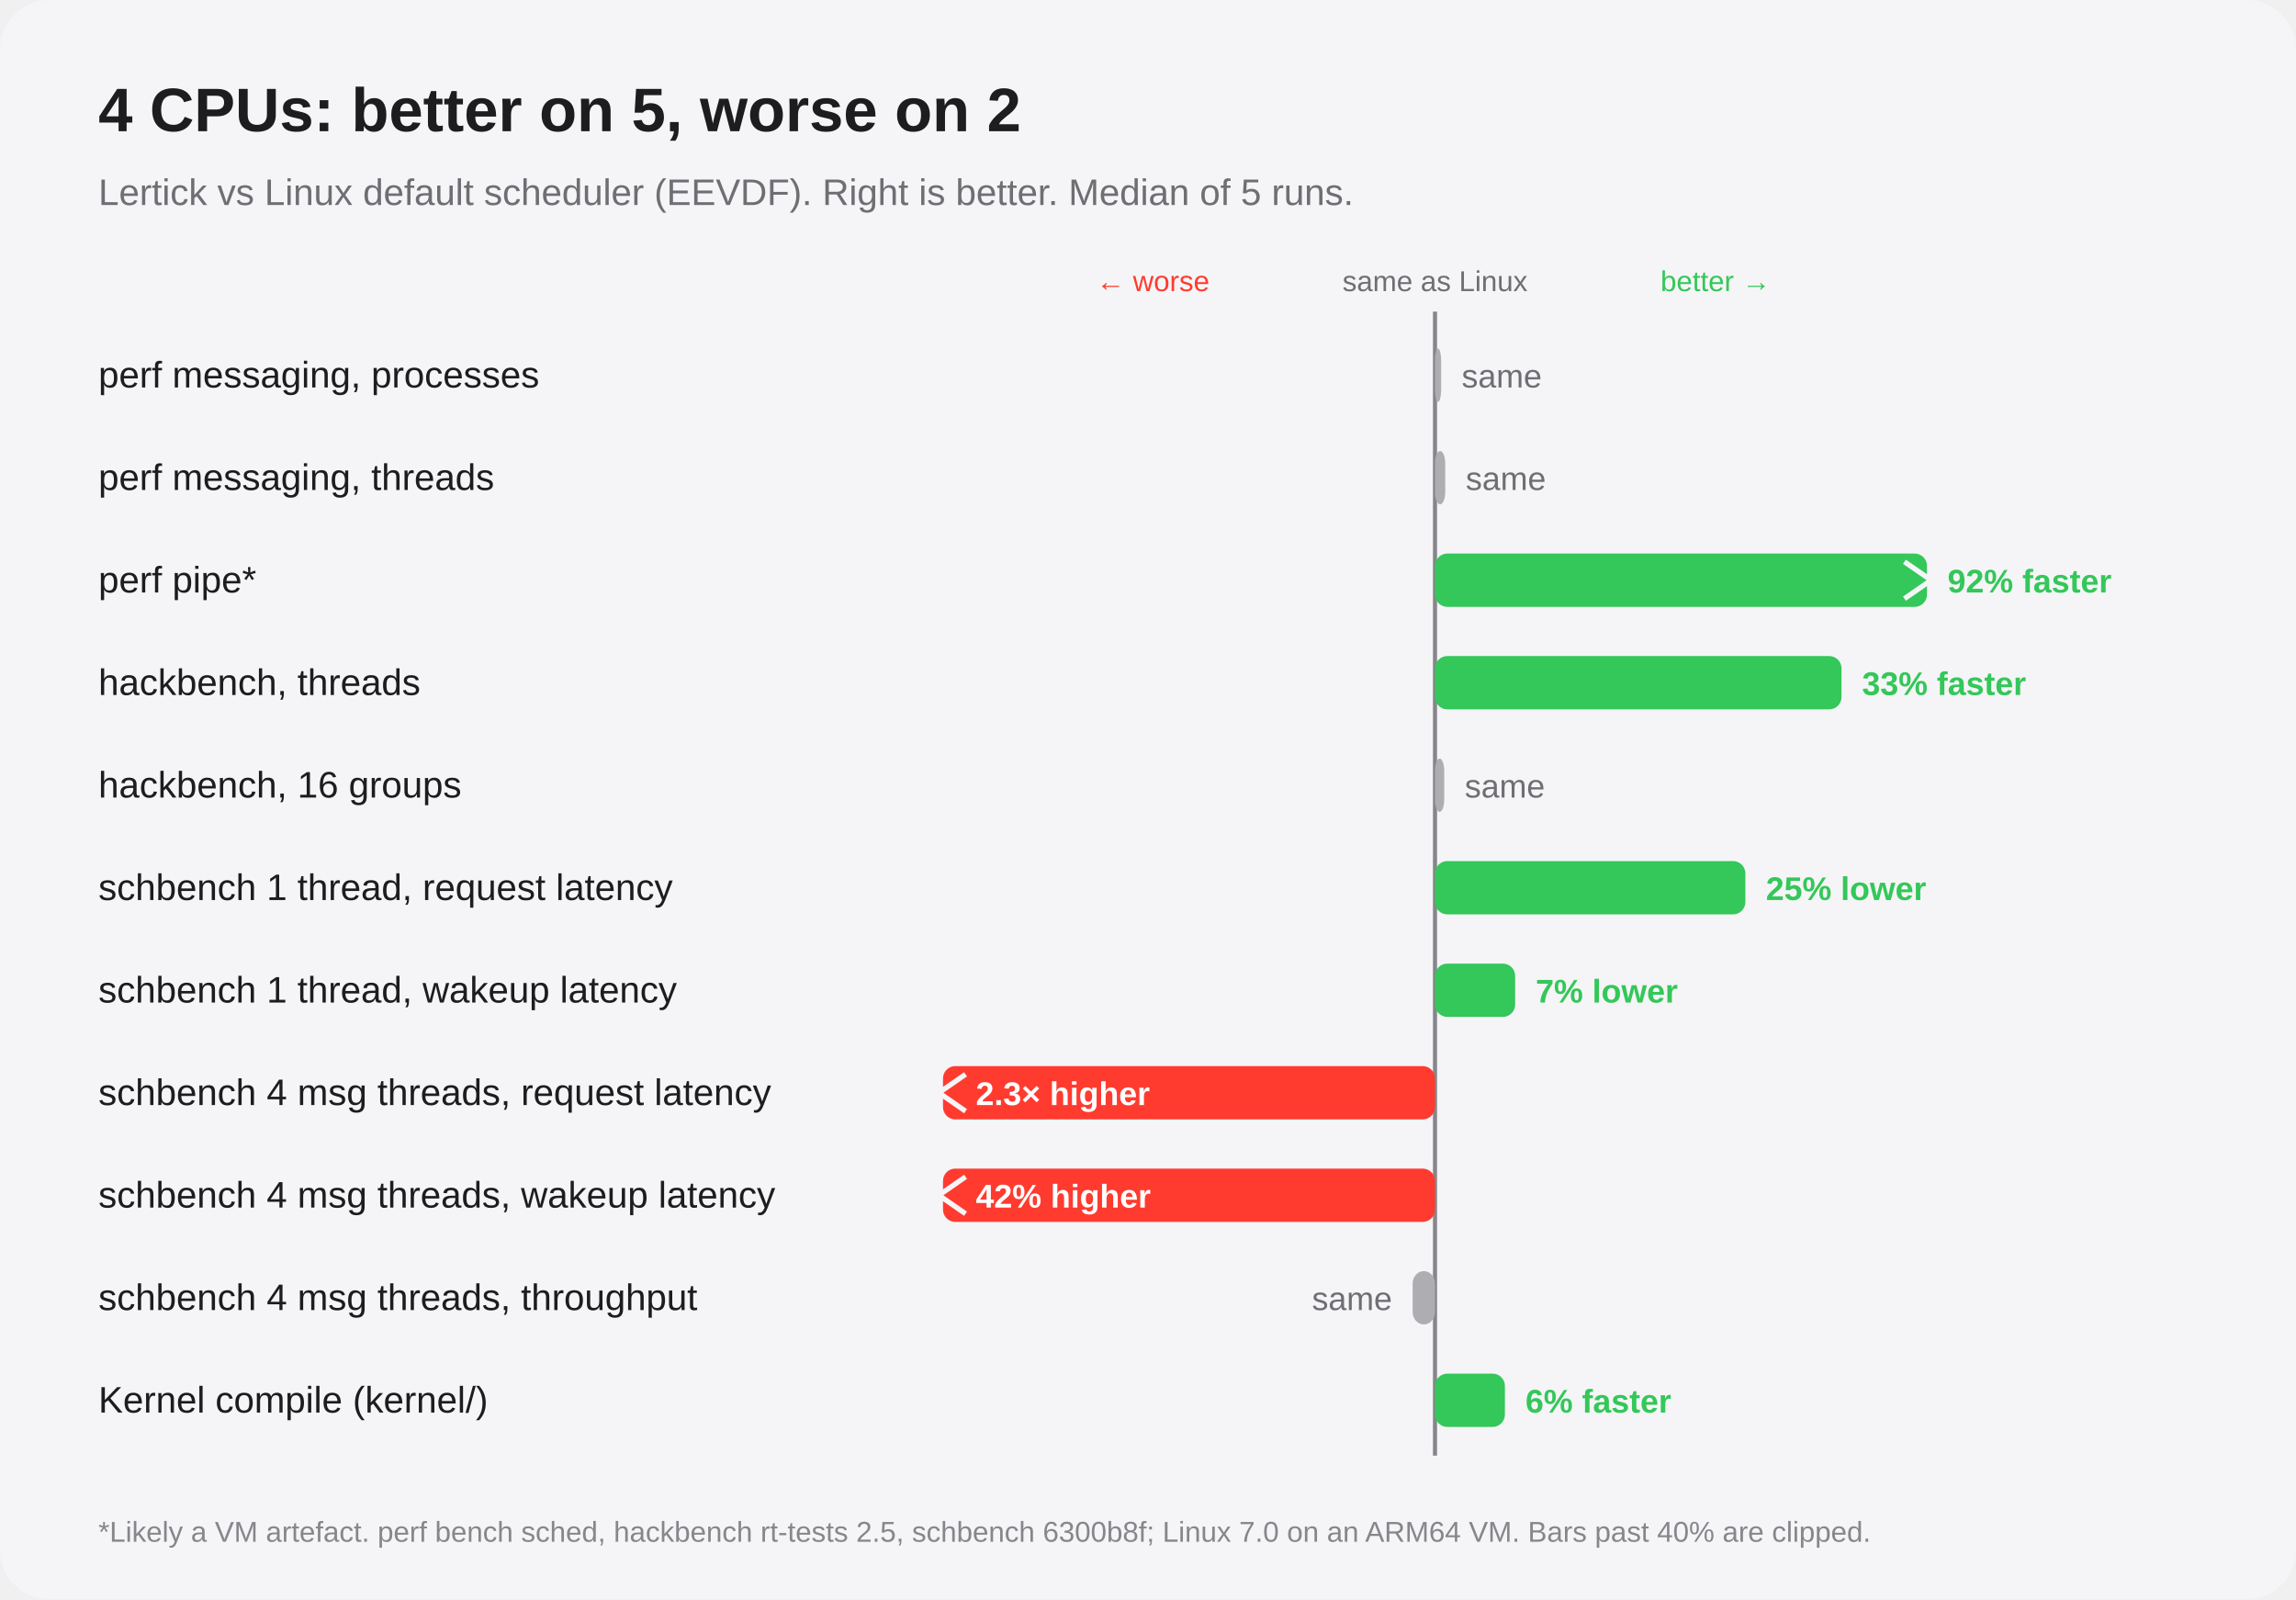
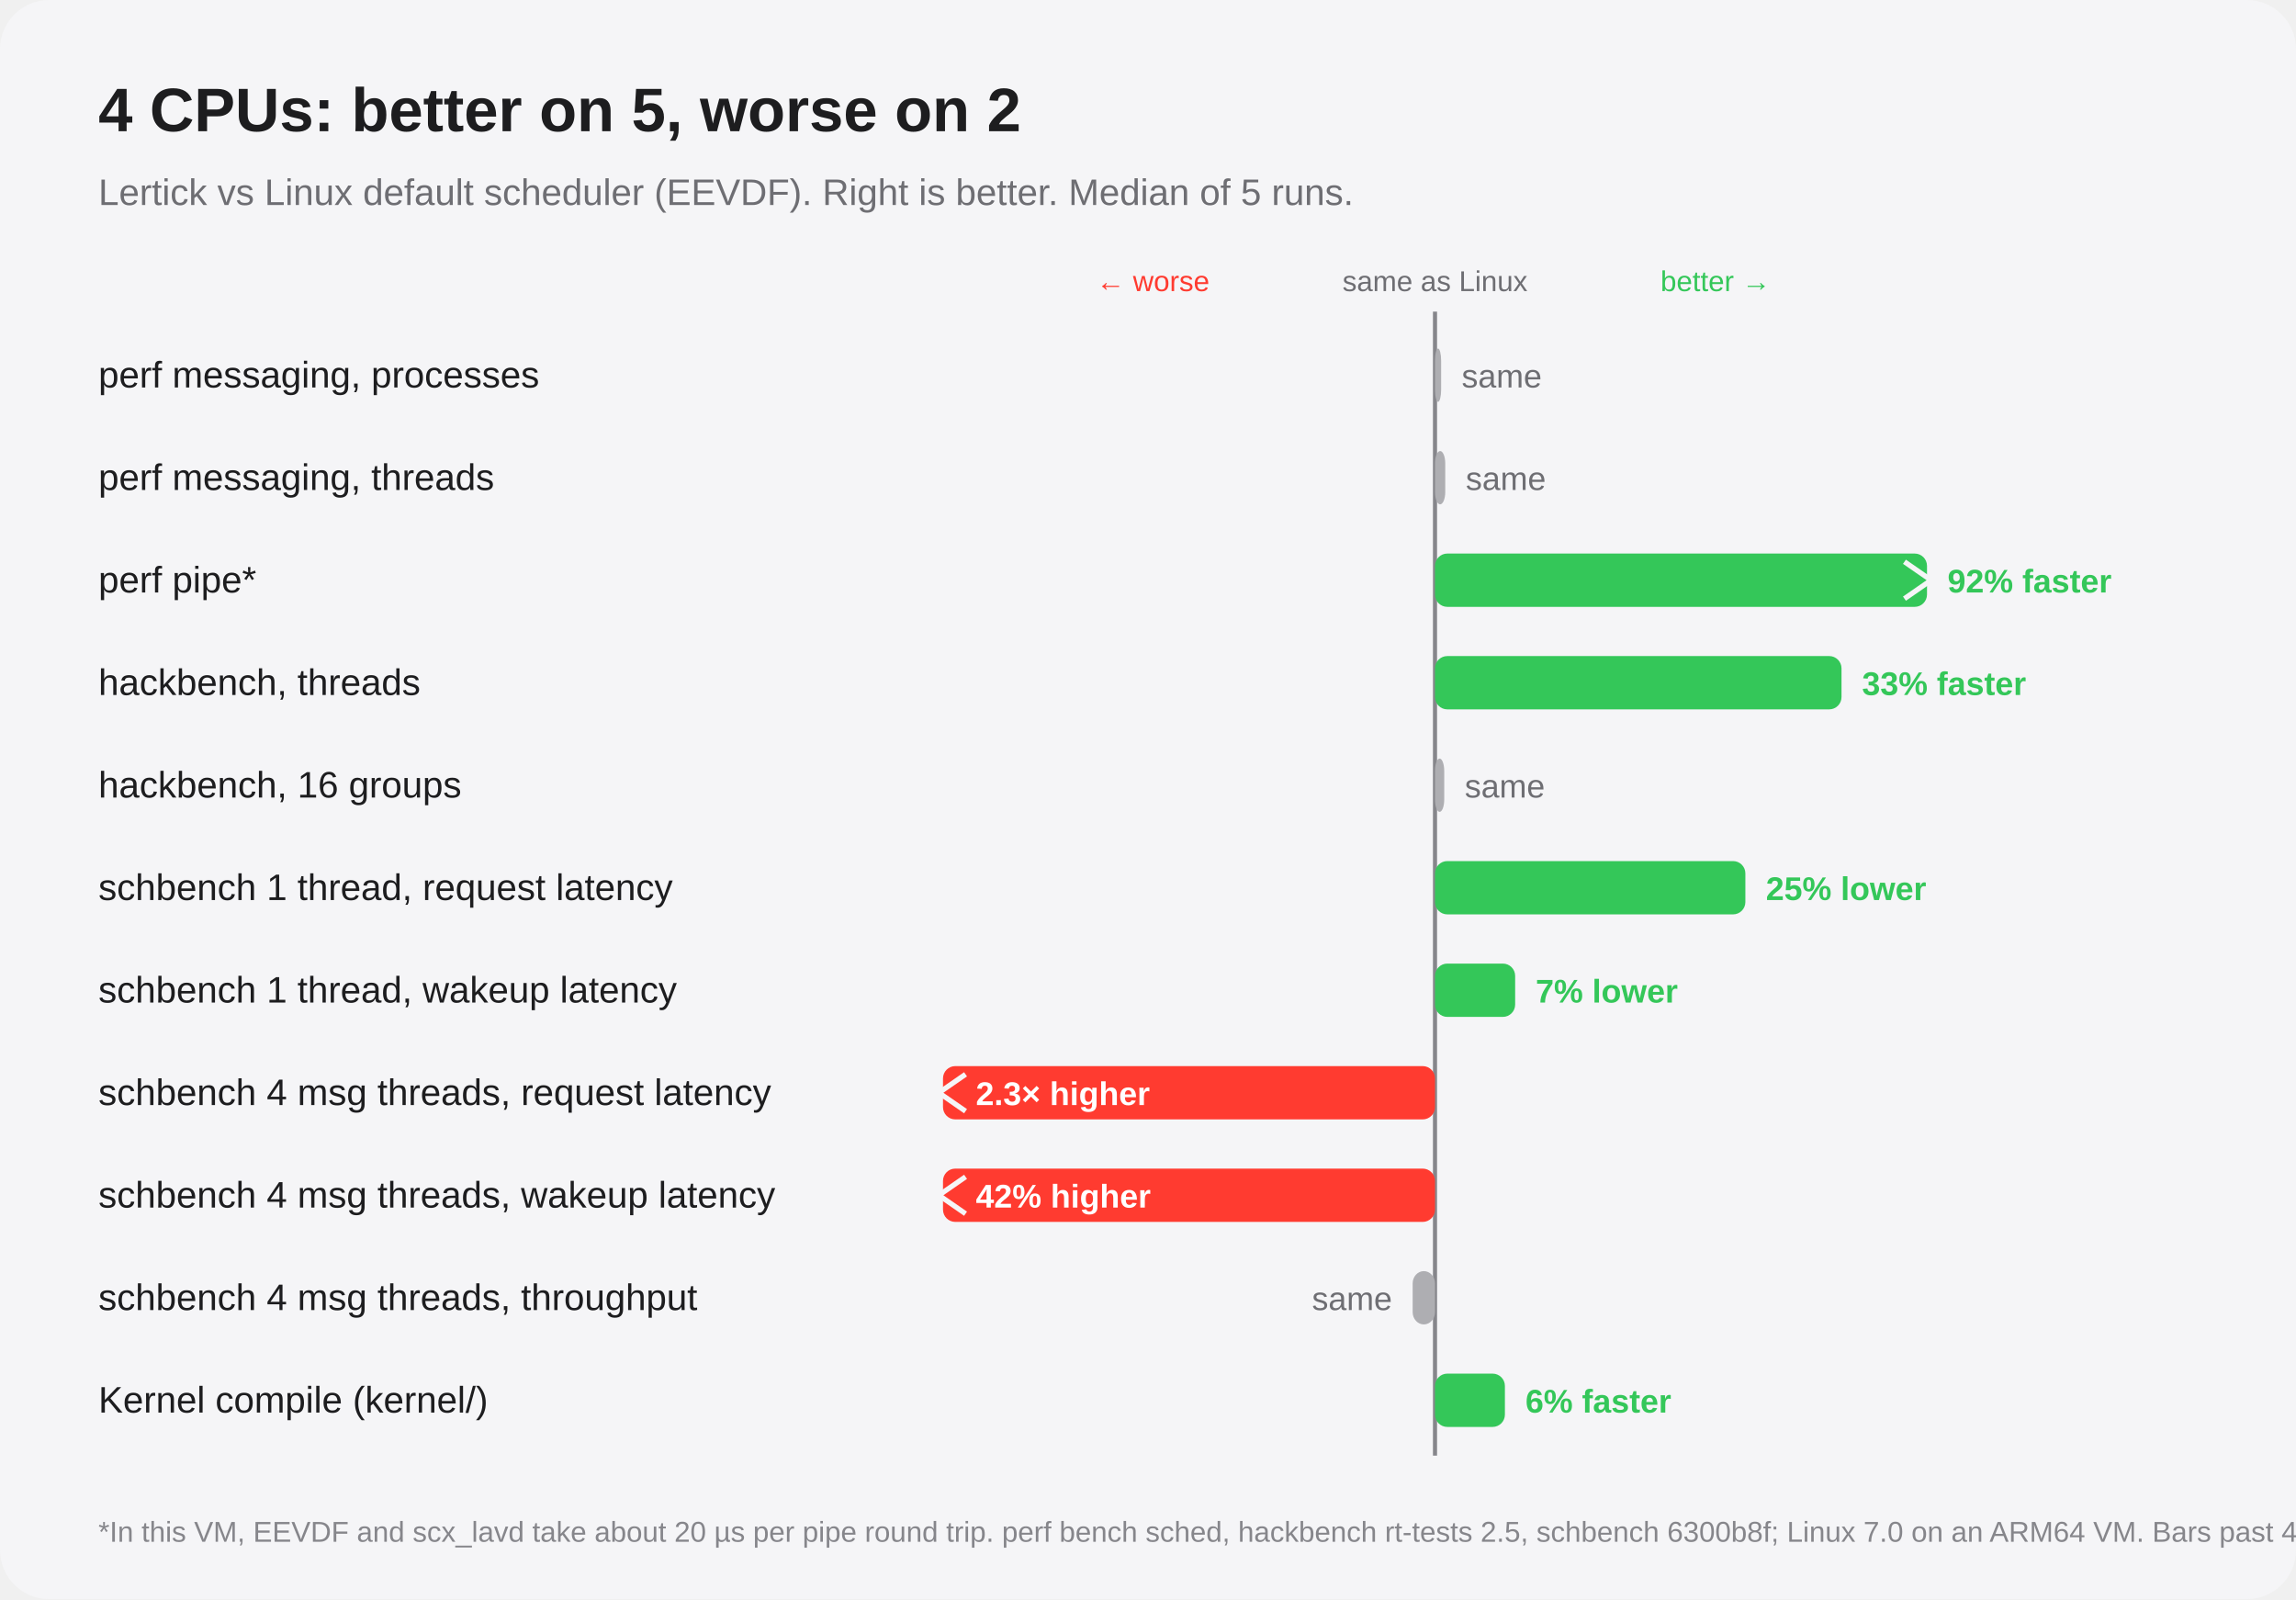
<svg xmlns="http://www.w3.org/2000/svg" width="1120" height="780" viewBox="0 0 1120 780" role="img" aria-labelledby="t d">
  <rect width="1120" height="780" rx="24" fill="#f5f5f7" />
  <text x="48" y="64" font-family="-apple-system,BlinkMacSystemFont,SF Pro Display,Segoe UI,Arial,sans-serif" font-size="30" font-weight="700" fill="#1d1d1f">4 CPUs: better on 5, worse on 2</text>
  <text x="48" y="100" font-family="-apple-system,BlinkMacSystemFont,SF Pro Display,Segoe UI,Arial,sans-serif" font-size="18" fill="#6e6e73">Lertick vs Linux default scheduler (EEVDF). Right is better. Median of 5 runs.</text>
  <line x1="700" y1="152" x2="700" y2="710" stroke="#86868b" stroke-width="2" />
  <text x="700" y="142" text-anchor="middle" font-family="-apple-system,BlinkMacSystemFont,SF Pro Display,Segoe UI,Arial,sans-serif" font-size="14" fill="#6e6e73">same as Linux</text>
  <text x="590" y="142" text-anchor="end" font-family="-apple-system,BlinkMacSystemFont,SF Pro Display,Segoe UI,Arial,sans-serif" font-size="14" fill="#ff3b30">← worse</text>
  <text x="810" y="142" font-family="-apple-system,BlinkMacSystemFont,SF Pro Display,Segoe UI,Arial,sans-serif" font-size="14" fill="#34c759">better →</text>
  <text x="48" y="189" font-family="-apple-system,BlinkMacSystemFont,SF Pro Display,Segoe UI,Arial,sans-serif" font-size="18" fill="#1d1d1f">perf messaging, processes</text>
  <rect x="700.0" y="170" width="3.0" height="26" rx="6" fill="#aeaeb2" />
  <text x="713.0" y="189" font-family="-apple-system,BlinkMacSystemFont,SF Pro Display,Segoe UI,Arial,sans-serif" font-size="16" font-weight="400" fill="#6e6e73">same</text>
  <text x="48" y="239" font-family="-apple-system,BlinkMacSystemFont,SF Pro Display,Segoe UI,Arial,sans-serif" font-size="18" fill="#1d1d1f">perf messaging, threads</text>
  <rect x="700.0" y="220" width="5.0" height="26" rx="6" fill="#aeaeb2" />
  <text x="715.0" y="239" font-family="-apple-system,BlinkMacSystemFont,SF Pro Display,Segoe UI,Arial,sans-serif" font-size="16" font-weight="400" fill="#6e6e73">same</text>
  <text x="48" y="289" font-family="-apple-system,BlinkMacSystemFont,SF Pro Display,Segoe UI,Arial,sans-serif" font-size="18" fill="#1d1d1f">perf pipe*</text>
  <rect x="700.0" y="270" width="240.0" height="26" rx="6" fill="#34c759" />
  <path d="M929.0 274 L942.0 283.0 L929.0 292" fill="none" stroke="#f5f5f7" stroke-width="2.5" />
  <text x="950.0" y="289" font-family="-apple-system,BlinkMacSystemFont,SF Pro Display,Segoe UI,Arial,sans-serif" font-size="16" font-weight="700" fill="#34c759">92% faster</text>
  <text x="48" y="339" font-family="-apple-system,BlinkMacSystemFont,SF Pro Display,Segoe UI,Arial,sans-serif" font-size="18" fill="#1d1d1f">hackbench, threads</text>
  <rect x="700.0" y="320" width="198.3" height="26" rx="6" fill="#34c759" />
  <text x="908.3" y="339" font-family="-apple-system,BlinkMacSystemFont,SF Pro Display,Segoe UI,Arial,sans-serif" font-size="16" font-weight="700" fill="#34c759">33% faster</text>
  <text x="48" y="389" font-family="-apple-system,BlinkMacSystemFont,SF Pro Display,Segoe UI,Arial,sans-serif" font-size="18" fill="#1d1d1f">hackbench, 16 groups</text>
  <rect x="700.0" y="370" width="4.5" height="26" rx="6" fill="#aeaeb2" />
  <text x="714.5" y="389" font-family="-apple-system,BlinkMacSystemFont,SF Pro Display,Segoe UI,Arial,sans-serif" font-size="16" font-weight="400" fill="#6e6e73">same</text>
  <text x="48" y="439" font-family="-apple-system,BlinkMacSystemFont,SF Pro Display,Segoe UI,Arial,sans-serif" font-size="18" fill="#1d1d1f">schbench 1 thread, request latency</text>
  <rect x="700.0" y="420" width="151.4" height="26" rx="6" fill="#34c759" />
  <text x="861.4" y="439" font-family="-apple-system,BlinkMacSystemFont,SF Pro Display,Segoe UI,Arial,sans-serif" font-size="16" font-weight="700" fill="#34c759">25% lower</text>
  <text x="48" y="489" font-family="-apple-system,BlinkMacSystemFont,SF Pro Display,Segoe UI,Arial,sans-serif" font-size="18" fill="#1d1d1f">schbench 1 thread, wakeup latency</text>
  <rect x="700.0" y="470" width="39.1" height="26" rx="6" fill="#34c759" />
  <text x="749.1" y="489" font-family="-apple-system,BlinkMacSystemFont,SF Pro Display,Segoe UI,Arial,sans-serif" font-size="16" font-weight="700" fill="#34c759">7% lower</text>
  <text x="48" y="539" font-family="-apple-system,BlinkMacSystemFont,SF Pro Display,Segoe UI,Arial,sans-serif" font-size="18" fill="#1d1d1f">schbench 4 msg threads, request latency</text>
  <rect x="460.0" y="520" width="240.0" height="26" rx="6" fill="#ff3b30" />
  <path d="M471.0 524 L458.0 533.0 L471.0 542" fill="none" stroke="#f5f5f7" stroke-width="2.5" />
  <text x="476.0" y="539" font-family="-apple-system,BlinkMacSystemFont,SF Pro Display,Segoe UI,Arial,sans-serif" font-size="16" font-weight="700" fill="#ffffff">2.3× higher</text>
  <text x="48" y="589" font-family="-apple-system,BlinkMacSystemFont,SF Pro Display,Segoe UI,Arial,sans-serif" font-size="18" fill="#1d1d1f">schbench 4 msg threads, wakeup latency</text>
  <rect x="460.0" y="570" width="240.0" height="26" rx="6" fill="#ff3b30" />
  <path d="M471.0 574 L458.0 583.0 L471.0 592" fill="none" stroke="#f5f5f7" stroke-width="2.5" />
  <text x="476.0" y="589" font-family="-apple-system,BlinkMacSystemFont,SF Pro Display,Segoe UI,Arial,sans-serif" font-size="16" font-weight="700" fill="#ffffff">42% higher</text>
  <text x="48" y="639" font-family="-apple-system,BlinkMacSystemFont,SF Pro Display,Segoe UI,Arial,sans-serif" font-size="18" fill="#1d1d1f">schbench 4 msg threads, throughput</text>
  <rect x="689.1" y="620" width="10.9" height="26" rx="6" fill="#aeaeb2" />
  <text x="679.1" y="639" text-anchor="end" font-family="-apple-system,BlinkMacSystemFont,SF Pro Display,Segoe UI,Arial,sans-serif" font-size="16" font-weight="400" fill="#6e6e73">same</text>
  <text x="48" y="689" font-family="-apple-system,BlinkMacSystemFont,SF Pro Display,Segoe UI,Arial,sans-serif" font-size="18" fill="#1d1d1f">Kernel compile (kernel/)</text>
  <rect x="700.0" y="670" width="34.1" height="26" rx="6" fill="#34c759" />
  <text x="744.1" y="689" font-family="-apple-system,BlinkMacSystemFont,SF Pro Display,Segoe UI,Arial,sans-serif" font-size="16" font-weight="700" fill="#34c759">6% faster</text>
-   <text x="48" y="752" font-family="-apple-system,BlinkMacSystemFont,SF Pro Display,Segoe UI,Arial,sans-serif" font-size="14" fill="#86868b">*Likely a VM artefact. perf bench sched, hackbench rt-tests 2.5, schbench 6300b8f; Linux 7.0 on an ARM64 VM. Bars past 40% are clipped.</text>
+   <text x="48" y="752" font-family="-apple-system,BlinkMacSystemFont,SF Pro Display,Segoe UI,Arial,sans-serif" font-size="14" fill="#86868b">*In this VM, EEVDF and scx_lavd take about 20 µs per pipe round trip. perf bench sched, hackbench rt-tests 2.5, schbench 6300b8f; Linux 7.0 on an ARM64 VM. Bars past 40% are clipped.</text>
</svg>
